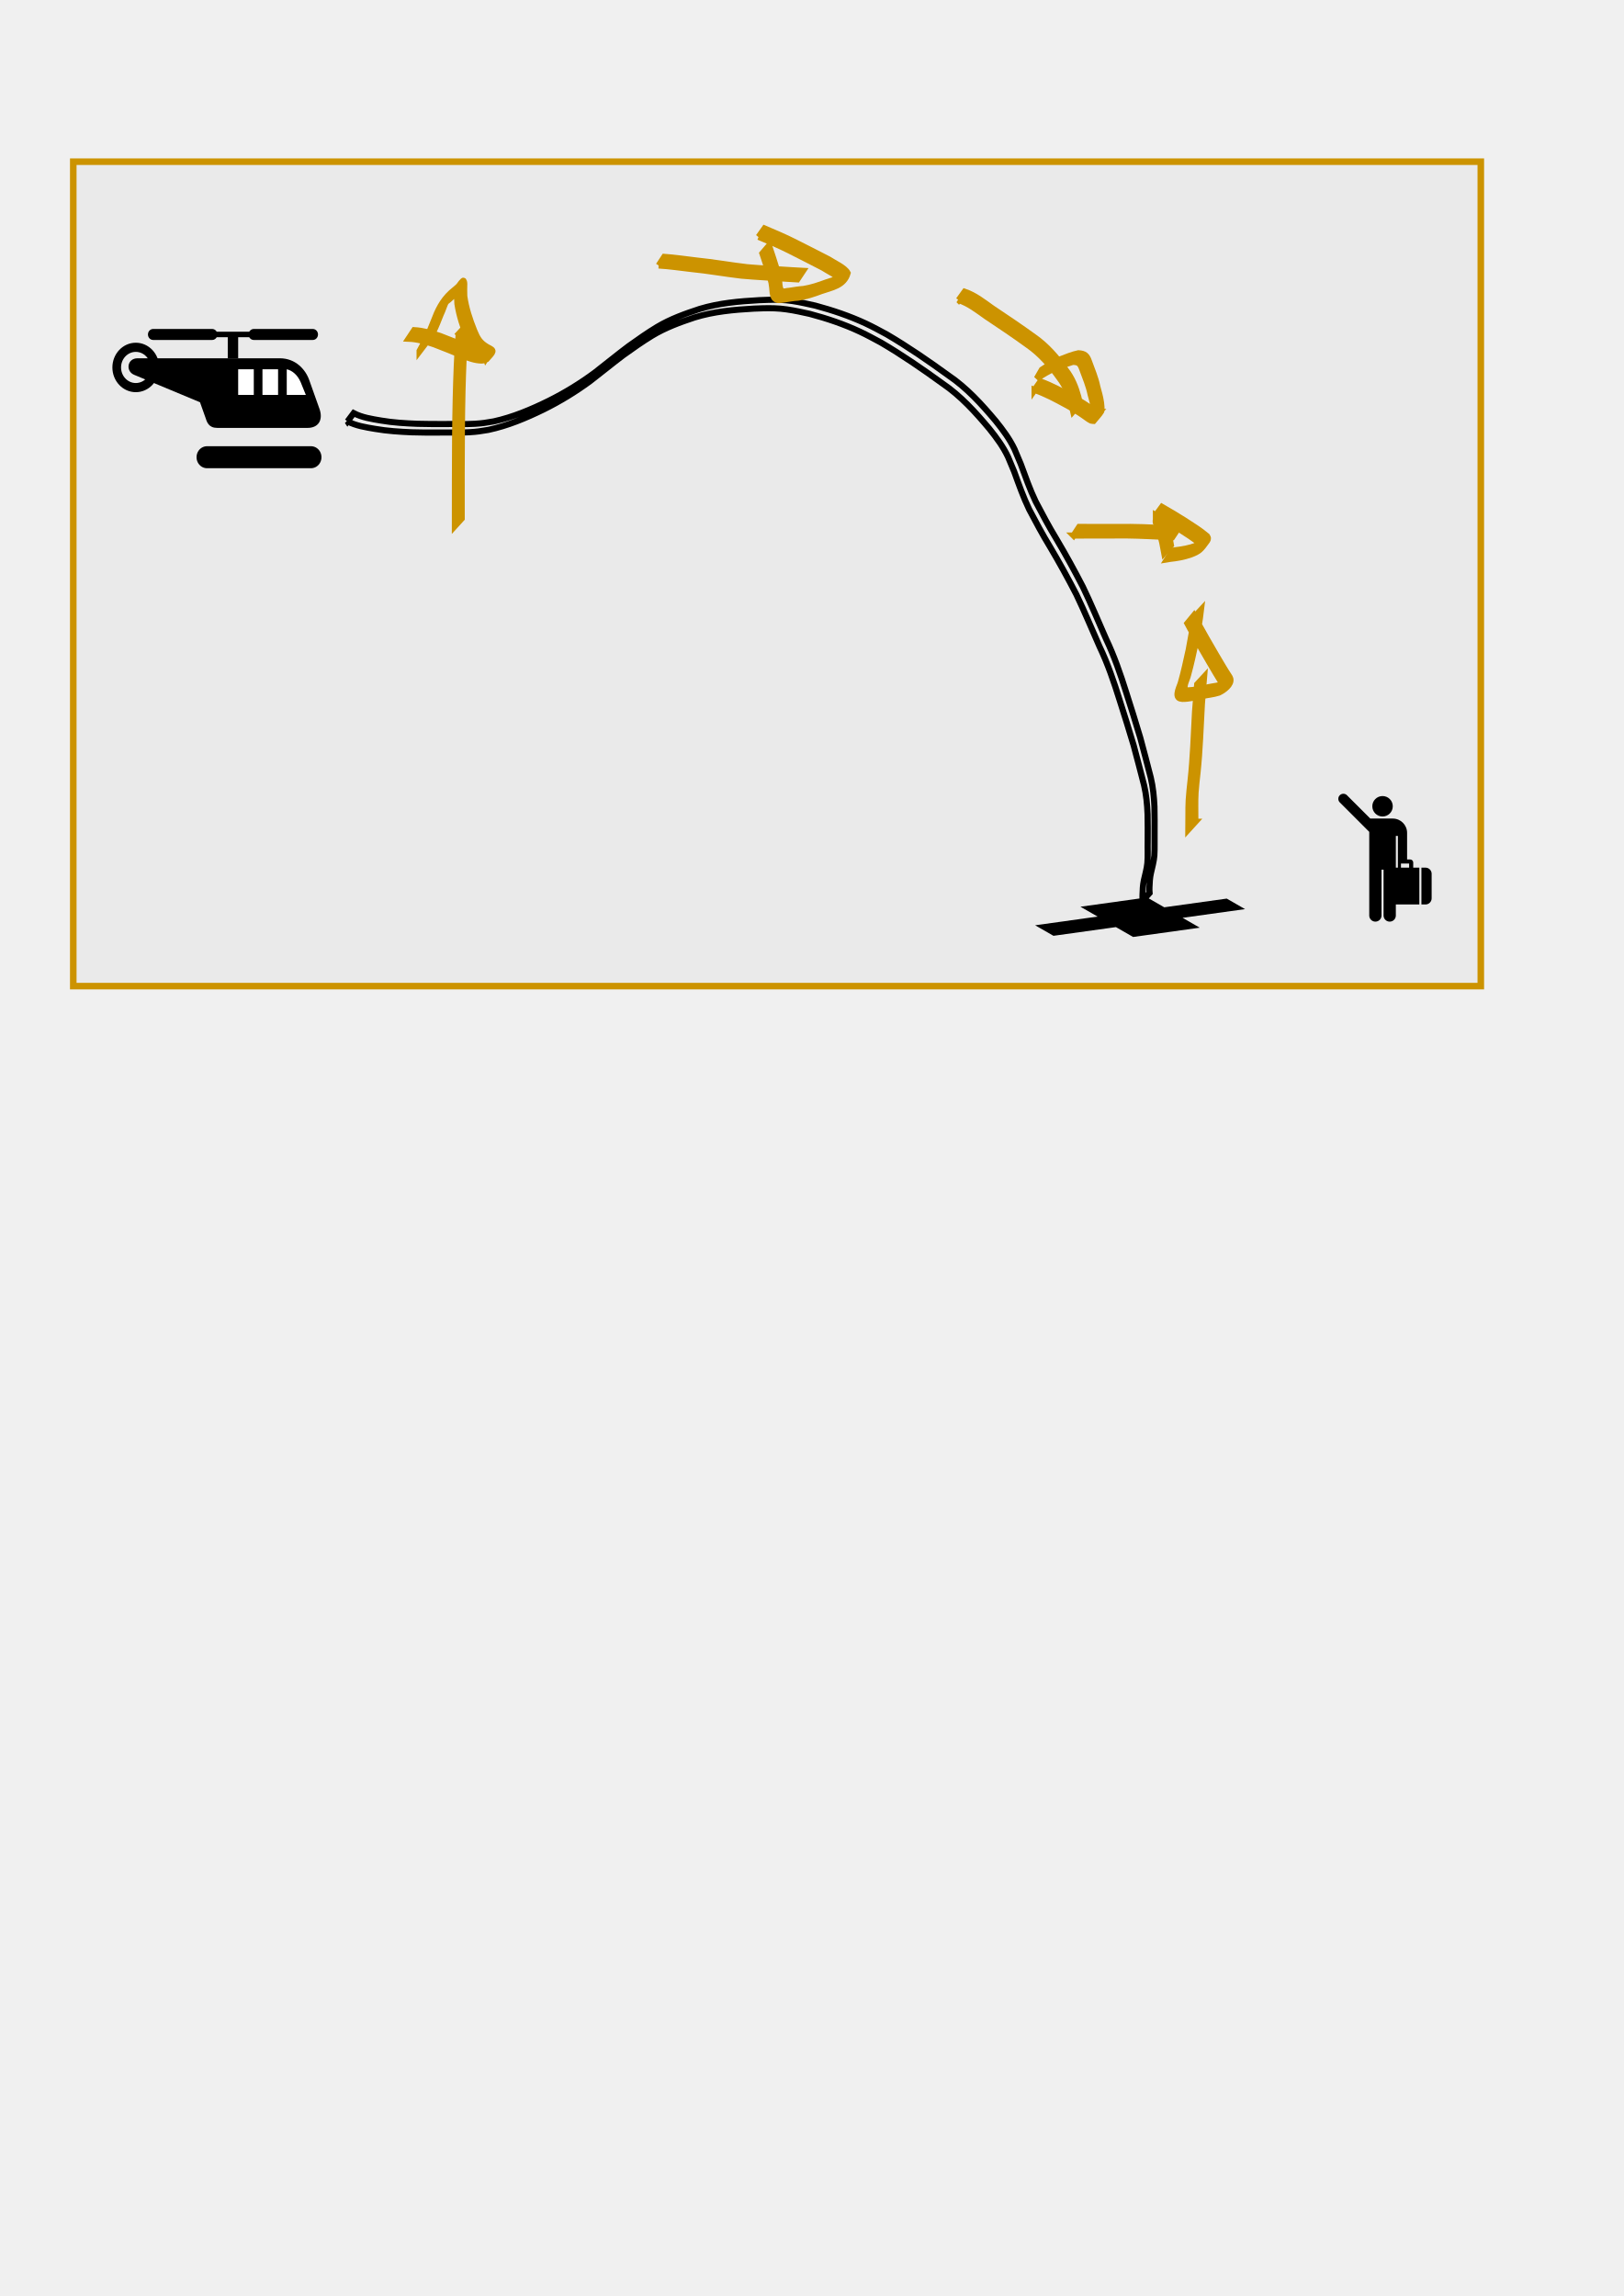
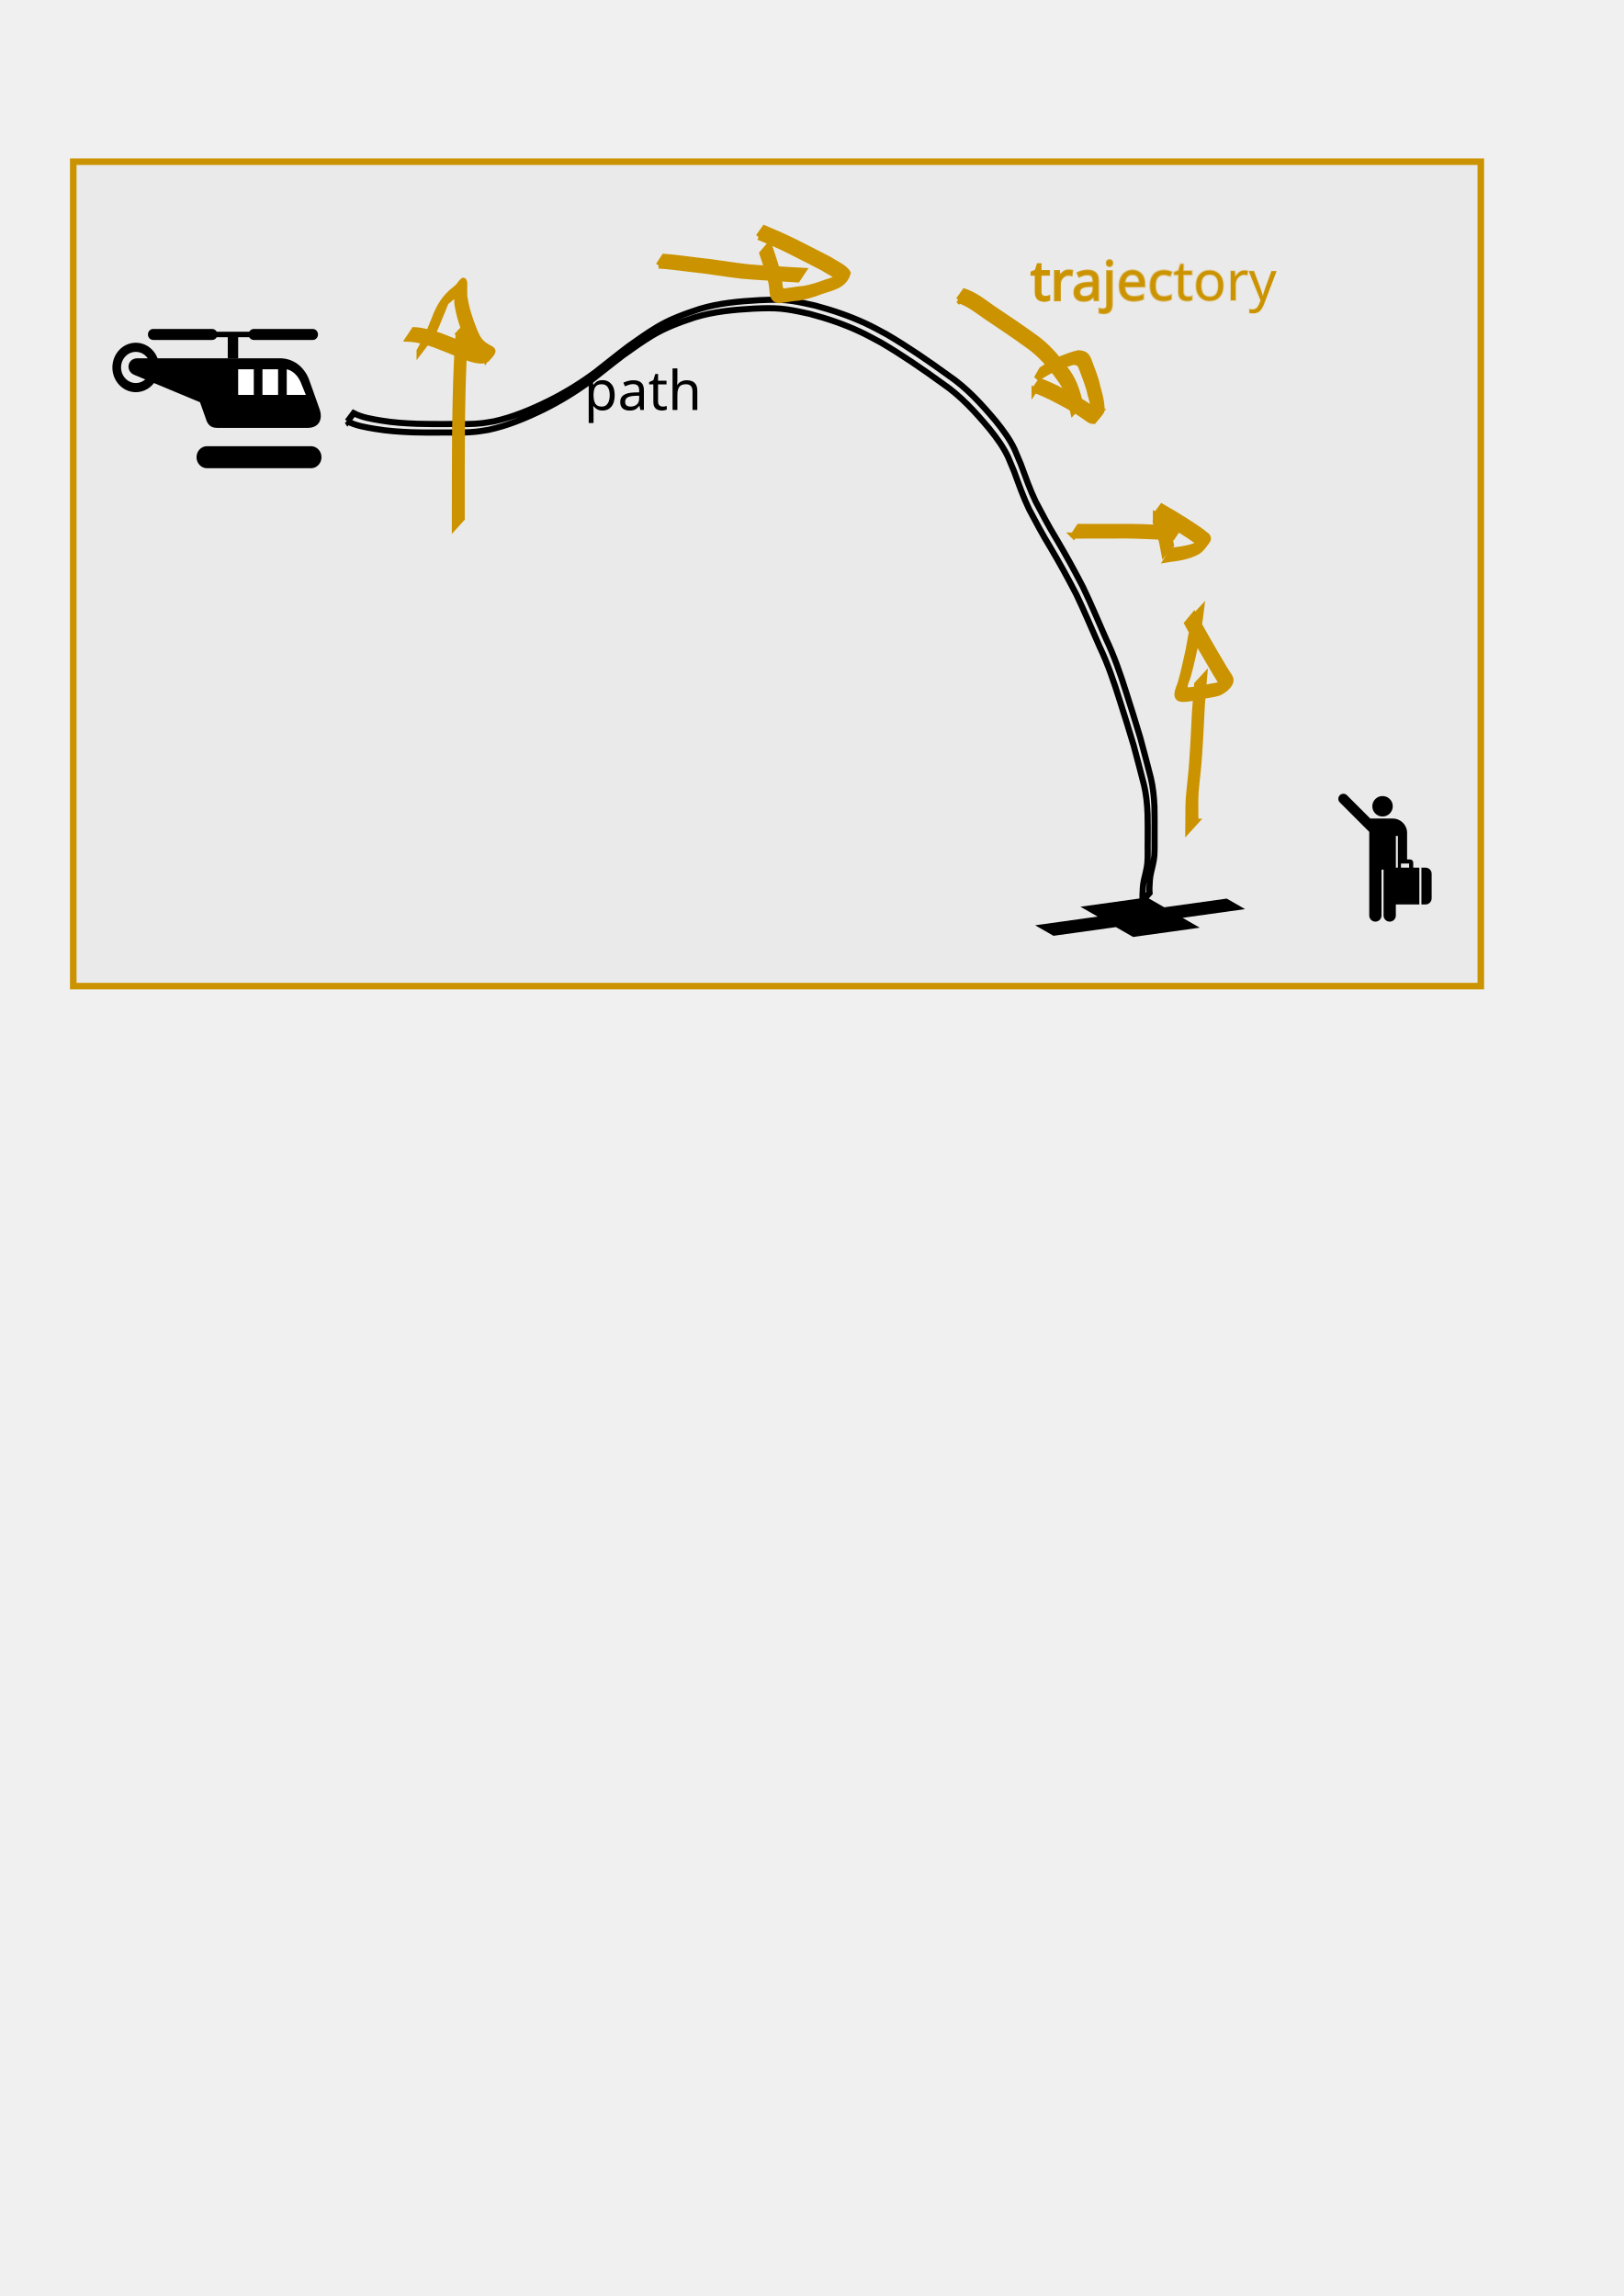
<svg xmlns="http://www.w3.org/2000/svg" xmlns:xlink="http://www.w3.org/1999/xlink" width="210mm" height="297mm" viewBox="0 0 210 297" version="1.1" id="svg8">
  <defs id="defs2">
+     <linearGradient id="linearGradient880">
+       <stop style="stop-color:#cc9300;stop-opacity:1;" offset="0" id="stop876" />
+       <stop style="stop-color:#cc9300;stop-opacity:0;" offset="1" id="stop878" />
+     </linearGradient>
    <symbol id="Heliport">
      <path d="M 8.202,14.023 H 16.14" style="fill:none;stroke-width:1.587;stroke-linecap:round" id="path1522" />
      <path d="M 8.07,11.113 7.673,10.054 2.646,8.07 C 1.984,7.805 2.117,6.879 2.91,6.879 H 13.758 c 1.191,0 1.958,0.794 2.249,1.587 l 0.794,2.117 C 17.066,11.377 16.669,11.906 15.875,11.906 H 8.996 c -0.661,0 -0.794,-0.397 -0.926,-0.794 z" style="stroke:none;stroke-width:0.265" id="path1524" />
      <g style="fill:#ffffff;stroke:none" id="g1532">
        <path d="m 10.583,9.525 h 1.191 V 7.673 h -1.191 z" id="path1526" style="stroke-width:0.265" />
        <path d="m 12.435,9.525 h 1.191 V 7.673 h -1.191 z" id="path1528" style="stroke-width:0.265" />
        <path d="M 15.346,8.599 15.743,9.525 H 14.287 V 7.673 c 0.397,0.079 0.82,0.397 1.058,0.926 z" id="path1530" style="stroke-width:0.265" />
      </g>
      <g style="fill:none;stroke-width:3" id="g1542">
        <path d="m 10.186,5.292 v 1.587" id="path1534" style="stroke-width:0.794" />
        <path d="M 8.864,5.159 H 11.509" style="stroke-width:0.397" id="path1536" />
        <path d="M 4.101,5.159 H 8.599" style="stroke-width:0.794;stroke-linecap:round" id="path1538" />
        <path d="m 11.774,5.159 h 4.498" style="stroke-width:0.794;stroke-linecap:round" id="path1540" />
      </g>
      <circle cx="2.778" cy="7.541" r="1.455" style="fill:none;stroke-width:0.661" id="circle1544" />
    </symbol>
    <symbol id="ArrivingFlights">
      <g style="stroke:none" id="g1986">
        <circle cx="8.996" cy="2.91" r="1.323" id="circle1982" style="stroke-width:0.265" />
        <path d="M 3.44,2.381 7.276,6.218 V 17.066 a 0.794,0.794 0 0 0 1.587,0 V 11.113 H 9.128 v 5.953 a 0.794,0.794 0 0 0 1.587,0 v -1.455 h 3.043 v -4.763 h -0.794 V 10.186 A 0.397,0.397 0 0 0 12.568,9.79 H 12.171 V 6.35 A 1.852,1.852 0 0 0 10.319,4.498 H 7.408 L 4.366,1.455 A 0.656,0.656 0 0 0 3.44,2.381 Z m 7.276,4.366 h 0.265 v 4.101 h -0.265 z m 0.661,3.572 h 1.058 v 0.529 h -1.058 z m 2.646,5.292 h 0.529 a 0.794,0.794 0 0 0 0.794,-0.794 v -3.175 a 0.794,0.794 0 0 0 -0.794,-0.794 h -0.529 z" id="path1984" style="stroke-width:0.265" />
      </g>
    </symbol>
    <symbol id="FirstAid">
      <path d="m 11.642,3.44 v 3.969 h 3.969 v 4.233 h -3.969 v 3.969 H 7.408 v -3.969 h -3.969 V 7.408 h 3.969 v -3.969 z" style="stroke:none;stroke-width:0.265" id="path1018" />
    </symbol>
+     <linearGradient xlink:href="#linearGradient880" id="linearGradient882" x1="111.351" y1="160.024" x2="142.261" y2="160.024" gradientUnits="userSpaceOnUse" gradientTransform="translate(22.42294,-122.0457)" />
  </defs>
  <g id="layer1">
    <rect style="fill:#eaeaea;fill-opacity:1;stroke:#cc9300;stroke-width:0.848;paint-order:fill markers stroke" id="rect898" width="182.042" height="106.645" x="9.476" y="20.915" />
    <use xlink:href="#Heliport" style="fill:#000000;stroke:#000000" id="use3527" x="0" y="0" width="100%" height="100%" transform="matrix(1.696273,0,0,1.791321,12.85203,34.02358)" />
    <use xlink:href="#ArrivingFlights" style="fill:#000000;stroke:#000000" id="use3591" x="0" y="0" width="100%" height="100%" transform="translate(169.8139,101.3865)" />
    <use xlink:href="#FirstAid" style="fill:#000000;stroke:#000000" id="use3641" x="0" y="0" width="100%" height="100%" transform="matrix(2.035565,-0.2836124,0.5597591,0.3214354,122.7323,118.2845)" />
    <path style="fill:none;stroke:#000000;stroke-width:0.794;paint-order:fill markers stroke" id="path3673" d="m 44.942,54.506 c 1.116,0.578 2.37,0.772 3.595,0.977 1.563,0.27 3.148,0.368 4.73,0.435 1.159,0.043 2.318,0.036 3.478,0.033 1.313,-0.027 2.63,0.039 3.942,-0.039 1.141,-0.068 1.327,-0.126 2.47,-0.304 2.503,-0.531 4.863,-1.526 7.153,-2.644 2.104,-1.043 4.111,-2.268 6.002,-3.658 1.457,-1.116 2.869,-2.285 4.335,-3.387 1.208,-0.867 2.425,-1.725 3.695,-2.501 1.711,-1.035 3.586,-1.72 5.475,-2.348 2.492,-0.772 5.092,-1.005 7.682,-1.149 0.379,-0.014 0.759,-0.03 1.138,-0.041 1.049,-0.031 2.08,-0.009 3.121,0.143 1.119,0.163 1.835,0.337 2.962,0.578 2.226,0.588 4.418,1.327 6.505,2.304 0.931,0.436 1.803,0.919 2.709,1.404 2.751,1.613 5.379,3.423 7.958,5.295 2.36,1.603 4.261,3.704 6.079,5.874 0.909,1.134 1.779,2.308 2.401,3.629 0.078,0.165 0.724,1.728 0.798,1.906 0.597,1.65 1.177,3.299 1.938,4.882 0.856,1.622 1.716,3.242 2.674,4.807 1.206,2.028 2.347,4.097 3.427,6.195 1.066,2.218 2.003,4.494 3,6.743 1.068,2.229 1.86,4.569 2.596,6.923 0.619,1.945 1.236,3.891 1.812,5.849 0.449,1.724 0.927,3.441 1.353,5.171 0.289,1.229 0.401,2.484 0.451,3.742 0.028,1.145 0.018,2.291 0.015,3.437 -0.027,0.962 0.04,1.927 -0.041,2.887 -0.07,0.768 -0.301,1.507 -0.459,2.259 -0.128,0.607 -0.154,1.227 -0.17,1.845 -0.005,0.48 -0.013,0.231 0.031,0.746 0,0 0.885,-0.988 0.885,-0.988 v 0 c -0.032,-0.508 -0.027,-0.261 -0.019,-0.739 0.019,-0.613 0.054,-1.227 0.187,-1.827 0.165,-0.753 0.387,-1.498 0.445,-2.27 0.062,-0.962 0.01,-1.927 0.031,-2.89 0.003,-1.147 0.012,-2.295 -0.018,-3.442 -0.057,-1.263 -0.179,-2.522 -0.475,-3.754 -0.432,-1.729 -0.904,-3.449 -1.361,-5.171 -0.581,-1.957 -1.191,-3.906 -1.815,-5.849 -0.739,-2.357 -1.548,-4.694 -2.61,-6.929 -0.998,-2.252 -1.93,-4.532 -3.005,-6.748 -1.084,-2.1 -2.222,-4.175 -3.431,-6.205 -0.952,-1.564 -1.81,-3.182 -2.66,-4.803 -0.757,-1.581 -1.33,-3.23 -1.936,-4.873 -0.104,-0.25 -0.696,-1.68 -0.807,-1.914 -0.63,-1.325 -1.511,-2.503 -2.426,-3.642 -1.829,-2.174 -3.74,-4.28 -6.11,-5.886 -2.584,-1.875 -5.215,-3.691 -7.971,-5.307 -0.923,-0.495 -1.769,-0.965 -2.718,-1.409 -2.095,-0.979 -4.296,-1.716 -6.527,-2.318 -1.046,-0.228 -1.914,-0.438 -2.965,-0.597 -1.047,-0.159 -2.083,-0.184 -3.138,-0.152 -0.38,0.012 -0.761,0.028 -1.141,0.042 -2.599,0.143 -5.208,0.372 -7.712,1.132 -1.894,0.622 -3.775,1.294 -5.494,2.321 -1.278,0.768 -2.494,1.633 -3.708,2.497 -1.468,1.104 -2.886,2.266 -4.337,3.393 -1.883,1.398 -3.885,2.627 -5.984,3.675 -2.278,1.121 -4.629,2.116 -7.119,2.663 -1.123,0.18 -1.332,0.242 -2.454,0.311 -1.309,0.08 -2.623,0.008 -3.933,0.032 -1.158,-5.29e-4 -2.315,0.005 -3.472,-0.031 -1.579,-0.06 -3.16,-0.153 -4.719,-0.421 -1.205,-0.203 -2.441,-0.388 -3.539,-0.957 0,0 -0.796,1.067 -0.796,1.067 z" />
    <path style="fill:#cc9300;fill-opacity:1;stroke:#cc9300;stroke-width:0.794;stroke-opacity:1;paint-order:fill markers stroke" id="path3675" d="m 59.327,43.193 c -0.221,2.757 -0.311,5.521 -0.382,8.286 -0.083,3.529 -0.1,7.058 -0.105,10.588 -0.003,1.991 -0.004,3.982 -0.006,5.973 0,0 0.878,-0.966 0.878,-0.966 v 0 c -0.003,-1.988 -0.006,-3.976 -0.002,-5.964 0.009,-3.528 0.02,-7.055 0.104,-10.582 0.075,-2.773 0.168,-5.545 0.416,-8.309 0,0 -0.904,0.973 -0.904,0.973 z" />
    <path style="fill:#cc9300;fill-opacity:1;stroke:#cc9300;stroke-width:0.794;stroke-opacity:1;paint-order:fill markers stroke" id="path3677" d="m 54.27,45.396 c 0.61,-0.819 1.313,-1.592 1.782,-2.505 0.363,-0.706 0.642,-1.475 0.94,-2.211 0.277,-0.548 0.425,-1.158 0.711,-1.702 0.071,-0.135 0.344,-0.502 0.247,-0.384 -1.076,1.302 -0.521,0.716 -0.234,0.43 0.954,-0.708 1.551,-1.532 2.27,-2.487 -0.243,0.324 -0.486,0.648 -0.729,0.972 -0.032,5.29e-4 -0.082,-0.027 -0.097,0.002 -0.098,0.181 -0.013,1.581 0.002,1.78 0.235,1.556 0.733,3.04 1.317,4.493 0.43,1.067 0.785,1.616 1.781,2.2 0.082,0.042 0.46,0.222 0.554,0.308 0.025,0.023 0.021,0.065 0.032,0.097 0.217,-0.336 0.476,-0.648 0.652,-1.007 0.032,-0.065 -0.13,0.064 -0.199,0.083 -0.094,0.026 -0.193,0.034 -0.289,0.051 -0.853,0.023 -1.675,-0.301 -2.459,-0.603 -1.207,-0.5 -2.422,-0.986 -3.643,-1.454 -1.088,-0.374 -2.182,-0.685 -3.333,-0.75 0,0 -0.731,1.101 -0.731,1.101 v 0 c 1.141,0.046 2.222,0.356 3.3,0.723 1.22,0.467 2.434,0.955 3.64,1.456 0.803,0.315 1.64,0.64 2.513,0.647 0.08,-0.011 0.536,-0.066 0.556,-0.089 1.019,-1.15 1.145,-1.16 0.193,-1.633 -0.971,-0.562 -1.296,-1.11 -1.716,-2.142 -0.582,-1.442 -1.073,-2.92 -1.286,-4.467 -0.033,-0.534 -0.008,-1.043 -0.003,-1.575 0.001,-0.142 -0.048,-0.495 -0.15,-0.397 -0.341,0.327 -0.575,0.751 -0.862,1.126 0.217,-0.286 0.434,-0.573 0.652,-0.859 0.063,-0.083 -0.118,0.173 -0.188,0.25 -0.338,0.375 -0.759,0.677 -1.136,1.01 -1.181,1.087 -1.745,2.31 -2.289,3.756 -0.3,0.734 -0.582,1.497 -0.957,2.197 -0.107,0.201 -0.578,0.511 -0.361,0.579 0.225,0.071 0.282,-0.38 0.442,-0.554 0.109,-0.118 -0.192,0.257 -0.288,0.386 0,0 -0.634,1.168 -0.634,1.168 z" />
    <path style="fill:#cc9300;fill-opacity:1;stroke:#cc9300;stroke-width:0.794;stroke-opacity:1;paint-order:fill markers stroke" id="path3679" d="m 85.185,34.34 c 1.397,0.081 2.782,0.288 4.171,0.449 2.189,0.214 4.352,0.609 6.536,0.864 1.946,0.177 3.898,0.261 5.846,0.401 0.952,0.061 0.491,0.033 1.384,0.083 0,0 0.731,-1.099 0.731,-1.099 v 0 c -0.893,-0.047 -0.432,-0.021 -1.384,-0.079 -1.948,-0.134 -3.899,-0.222 -5.845,-0.392 -2.184,-0.252 -4.347,-0.647 -6.535,-0.866 -1.391,-0.162 -2.776,-0.372 -4.173,-0.473 0,0 -0.73,1.112 -0.73,1.112 z" />
    <path style="fill:#cc9300;fill-opacity:1;stroke:#cc9300;stroke-width:0.794;stroke-opacity:1;paint-order:fill markers stroke" id="path3681" d="m 98.114,30.635 c 1.319,0.542 2.63,1.101 3.904,1.741 1.469,0.729 2.922,1.491 4.383,2.236 0.533,0.368 2.17,1.119 2.371,1.728 -0.508,0.466 0.26,-0.214 0.378,-0.69 0.036,-0.146 -0.252,0.166 -0.389,0.229 -0.595,0.273 -1.261,0.435 -1.878,0.652 -0.965,0.356 -1.937,0.69 -2.955,0.851 -0.608,0.039 -1.207,0.146 -1.809,0.235 -0.29,-0.015 -0.779,0.215 -1.039,0.01 -0.047,-0.037 -0.072,-0.096 -0.108,-0.144 -0.205,-0.405 -0.165,-0.866 -0.216,-1.303 -0.065,-0.56 -0.109,-0.638 -0.261,-1.207 -0.322,-1.072 -0.682,-2.133 -1.034,-3.195 0,0 -0.857,1.004 -0.857,1.004 v 0 c 0.351,1.06 0.713,2.117 1.028,3.189 0.154,0.617 0.173,0.596 0.239,1.195 0.051,0.462 0.027,0.946 0.274,1.361 0.385,0.444 0.733,0.256 1.259,0.213 0.603,-0.087 1.201,-0.208 1.811,-0.237 1.028,-0.152 2.009,-0.481 2.98,-0.845 1.338,-0.475 2.971,-0.684 3.431,-2.338 -0.358,-0.705 -1.803,-1.331 -2.452,-1.773 -1.462,-0.744 -2.916,-1.504 -4.385,-2.234 -1.276,-0.644 -2.591,-1.201 -3.906,-1.76 0,0 -0.771,1.084 -0.771,1.084 z" />
    <path style="fill:#cc9300;fill-opacity:1;stroke:#cc9300;stroke-width:0.794;stroke-opacity:1;paint-order:fill markers stroke" id="path3683" d="m 123.99,38.816 c 1.322,0.439 2.42,1.309 3.543,2.102 1.822,1.212 3.637,2.43 5.407,3.717 1.641,1.143 2.934,2.649 4.085,4.266 0.79,1.017 1.246,2.198 1.569,3.43 0.126,0.589 0.06,0.297 0.197,0.878 0,0 0.869,-1 0.869,-1 v 0 c -0.135,-0.582 -0.068,-0.289 -0.201,-0.88 -0.337,-1.241 -0.812,-2.428 -1.612,-3.452 -1.165,-1.622 -2.467,-3.141 -4.119,-4.29 -1.773,-1.283 -3.588,-2.503 -5.408,-3.718 -1.126,-0.802 -2.227,-1.68 -3.552,-2.131 0,0 -0.777,1.079 -0.777,1.079 z" />
    <path style="fill:#cc9300;fill-opacity:1;stroke:#cc9300;stroke-width:0.794;stroke-opacity:1;paint-order:fill markers stroke" id="path3685" d="m 133.807,50.436 c 1.415,0.498 2.744,1.209 4.057,1.927 0.804,0.428 1.578,0.907 2.325,1.428 0.129,0.09 0.723,0.541 0.933,0.62 0.097,0.036 0.207,0.018 0.31,0.027 0.334,-0.418 0.73,-0.794 1.002,-1.255 0.08,-0.136 -0.026,-1.028 -0.035,-1.095 -0.097,-0.706 -0.294,-1.385 -0.484,-2.069 -0.226,-1.13 -0.69,-2.186 -1.078,-3.265 -0.271,-0.768 -0.552,-1.008 -1.356,-1.057 -0.795,0.166 -1.563,0.489 -2.323,0.779 -0.844,0.366 -1.636,0.837 -2.401,1.344 0,0 -0.66,1.147 -0.66,1.147 v 0 c 0.755,-0.512 1.542,-0.981 2.375,-1.356 0.747,-0.294 1.508,-0.578 2.275,-0.806 0.793,0.022 0.956,0.212 1.233,0.961 0.394,1.073 0.845,2.129 1.074,3.254 0.187,0.678 0.383,1.352 0.464,2.054 0.023,0.2 0.044,0.401 0.037,0.603 -0.005,0.147 -0.2,0.509 -0.072,0.436 0.301,-0.171 0.455,-0.522 0.682,-0.782 -0.086,0.005 -0.175,0.042 -0.257,0.015 -0.199,-0.065 -0.825,-0.534 -0.932,-0.608 -0.753,-0.52 -1.53,-1.002 -2.338,-1.431 -1.32,-0.723 -2.653,-1.439 -4.069,-1.959 0,0 -0.762,1.091 -0.762,1.091 z" />
    <path style="fill:#cc9300;fill-opacity:1;stroke:#cc9300;stroke-width:0.794;stroke-opacity:1;paint-order:fill markers stroke" id="path3687" d="m 154.597,106.306 c 0.014,-1.259 -0.048,-2.521 0.026,-3.779 0.041,-0.695 0.173,-1.829 0.249,-2.522 0.313,-2.951 0.4,-5.919 0.568,-8.881 0.084,-1.189 0.187,-2.377 0.288,-3.565 0,0 -0.89,0.962 -0.89,0.962 v 0 c -0.097,1.187 -0.197,2.373 -0.279,3.561 -0.163,2.961 -0.253,5.929 -0.575,8.879 -0.081,0.754 -0.2,1.773 -0.242,2.53 -0.071,1.264 -0.014,2.532 -0.038,3.797 0,0 0.894,-0.982 0.894,-0.982 z" />
    <path style="fill:#cc9300;fill-opacity:1;stroke:#cc9300;stroke-width:0.794;stroke-opacity:1;paint-order:fill markers stroke" id="path3689" d="m 154.421,79.866 c -0.162,1.401 -0.407,2.797 -0.677,4.182 -0.313,1.413 -0.611,2.827 -1.007,4.22 -0.09,0.426 -0.864,1.793 -0.143,2.075 0.115,0.045 0.244,0.041 0.367,0.061 0.841,0.004 1.66,-0.232 2.487,-0.364 0.725,-0.159 1.473,-0.213 2.18,-0.444 0.628,-0.285 1.69,-1.058 1.49,-1.804 -0.023,-0.085 -0.072,-0.16 -0.108,-0.24 -0.625,-0.942 -1.18,-1.927 -1.761,-2.896 -0.855,-1.457 -1.691,-2.927 -2.506,-4.408 -0.112,-0.21 -0.224,-0.42 -0.336,-0.63 0,0 -0.838,1.018 -0.838,1.018 v 0 c 0.113,0.21 0.226,0.42 0.338,0.629 0.82,1.479 1.652,2.953 2.511,4.409 0.576,0.966 1.13,1.945 1.734,2.894 0.021,0.067 0.057,0.132 0.063,0.202 0.005,0.052 -0.066,0.191 -0.031,0.153 0.257,-0.283 0.47,-0.602 0.709,-0.9 0.041,-0.051 -0.069,0.114 -0.116,0.16 -0.146,0.145 -0.273,0.187 -0.457,0.279 -0.695,0.257 -1.442,0.294 -2.161,0.458 -0.819,0.127 -1.626,0.356 -2.455,0.383 -0.101,-0.007 -0.37,0.028 -0.444,-0.125 -0.232,-0.48 0.306,-1.396 0.392,-1.862 0.39,-1.394 0.687,-2.81 0.996,-4.224 0.268,-1.392 0.512,-2.793 0.679,-4.2 0,0 -0.906,0.974 -0.906,0.974 z" />
    <path style="fill:#cc9300;fill-opacity:1;stroke:#cc9300;stroke-width:0.794;stroke-opacity:1;paint-order:fill markers stroke" id="path3691" d="m 138.845,69.274 c 1.69,-0.007 3.38,-0.008 5.07,-0.009 2.126,-0.046 4.25,0.058 6.372,0.162 0.91,0.044 0.469,0.024 1.322,0.06 0,0 0.73,-1.101 0.73,-1.101 v 0 c -0.853,-0.033 -0.412,-0.015 -1.324,-0.055 -2.126,-0.098 -4.252,-0.204 -6.382,-0.159 -1.686,-0.001 -3.372,-0.002 -5.057,-0.009 0,0 -0.73,1.112 -0.73,1.112 z" />
    <path style="fill:#cc9300;fill-opacity:1;stroke:#cc9300;stroke-width:0.794;stroke-opacity:1;paint-order:fill markers stroke" id="path3693" d="m 149.501,66.641 c 0.976,0.544 1.932,1.121 2.878,1.716 0.982,0.648 2.013,1.256 2.904,2.028 0.028,0.083 0.099,0.164 0.084,0.25 -0.017,0.095 -0.223,0.316 -0.172,0.234 0.168,-0.275 0.421,-0.506 0.524,-0.81 0.04,-0.119 -0.21,0.14 -0.318,0.203 -0.321,0.185 -0.379,0.195 -0.725,0.336 -0.85,0.315 -1.746,0.478 -2.644,0.577 -0.123,0.019 -0.246,0.038 -0.369,0.057 0,0 -0.711,1.121 -0.711,1.121 v 0 c 0.121,-0.02 0.242,-0.041 0.363,-0.061 0.908,-0.092 1.812,-0.256 2.675,-0.558 1.134,-0.427 1.297,-0.627 2.143,-1.804 0.063,-0.087 0.098,-0.202 0.09,-0.309 -0.008,-0.105 -0.09,-0.192 -0.135,-0.287 -0.904,-0.768 -1.935,-1.384 -2.923,-2.036 -0.947,-0.596 -1.905,-1.173 -2.878,-1.727 0,0 -0.786,1.073 -0.786,1.073 z" />
    <path style="fill:#cc9300;fill-opacity:1;stroke:#cc9300;stroke-width:0.794;stroke-opacity:1;paint-order:fill markers stroke" id="path3695" d="m 149.475,67.457 c 0.353,0.894 0.628,1.808 0.846,2.744 0.092,0.44 0.158,0.883 0.245,1.323 0,0 0.873,-0.998 0.873,-0.998 v 0 c -0.085,-0.441 -0.154,-0.886 -0.251,-1.325 -0.224,-0.94 -0.505,-1.859 -0.854,-2.76 0,0 -0.859,1.015 -0.859,1.015 z" />
+     <text xml:space="preserve" style="font-style:normal;font-weight:normal;font-size:7.056px;line-height:1.25;font-family:sans-serif;fill:#000000;fill-opacity:1;stroke:none;stroke-width:0.265" x="75.547" y="53.03" id="text870">
+       <tspan id="tspan868" x="75.547" y="53.03" style="font-style:normal;font-variant:normal;font-weight:normal;font-stretch:normal;font-size:7.056px;font-family:'Domestic Manners';-inkscape-font-specification:'Domestic Manners';stroke-width:0.265">path</tspan>
+     </text>
+     <text xml:space="preserve" style="font-style:normal;font-weight:normal;font-size:7.056px;line-height:1.25;font-family:sans-serif;fill:#cc9300;fill-opacity:1;stroke:url(#linearGradient882);stroke-width:0.265;stroke-miterlimit:4;stroke-dasharray:none" x="133.309" y="38.84" id="text874">
+       <tspan id="tspan872" x="133.309" y="38.84" style="font-style:normal;font-variant:normal;font-weight:normal;font-stretch:normal;font-size:7.056px;font-family:'Domestic Manners';-inkscape-font-specification:'Domestic Manners';fill:#cc9300;fill-opacity:1;stroke:url(#linearGradient882);stroke-width:0.265;stroke-miterlimit:4;stroke-dasharray:none;stroke-opacity:1">trajectory</tspan>
+     </text>
  </g>
</svg>
